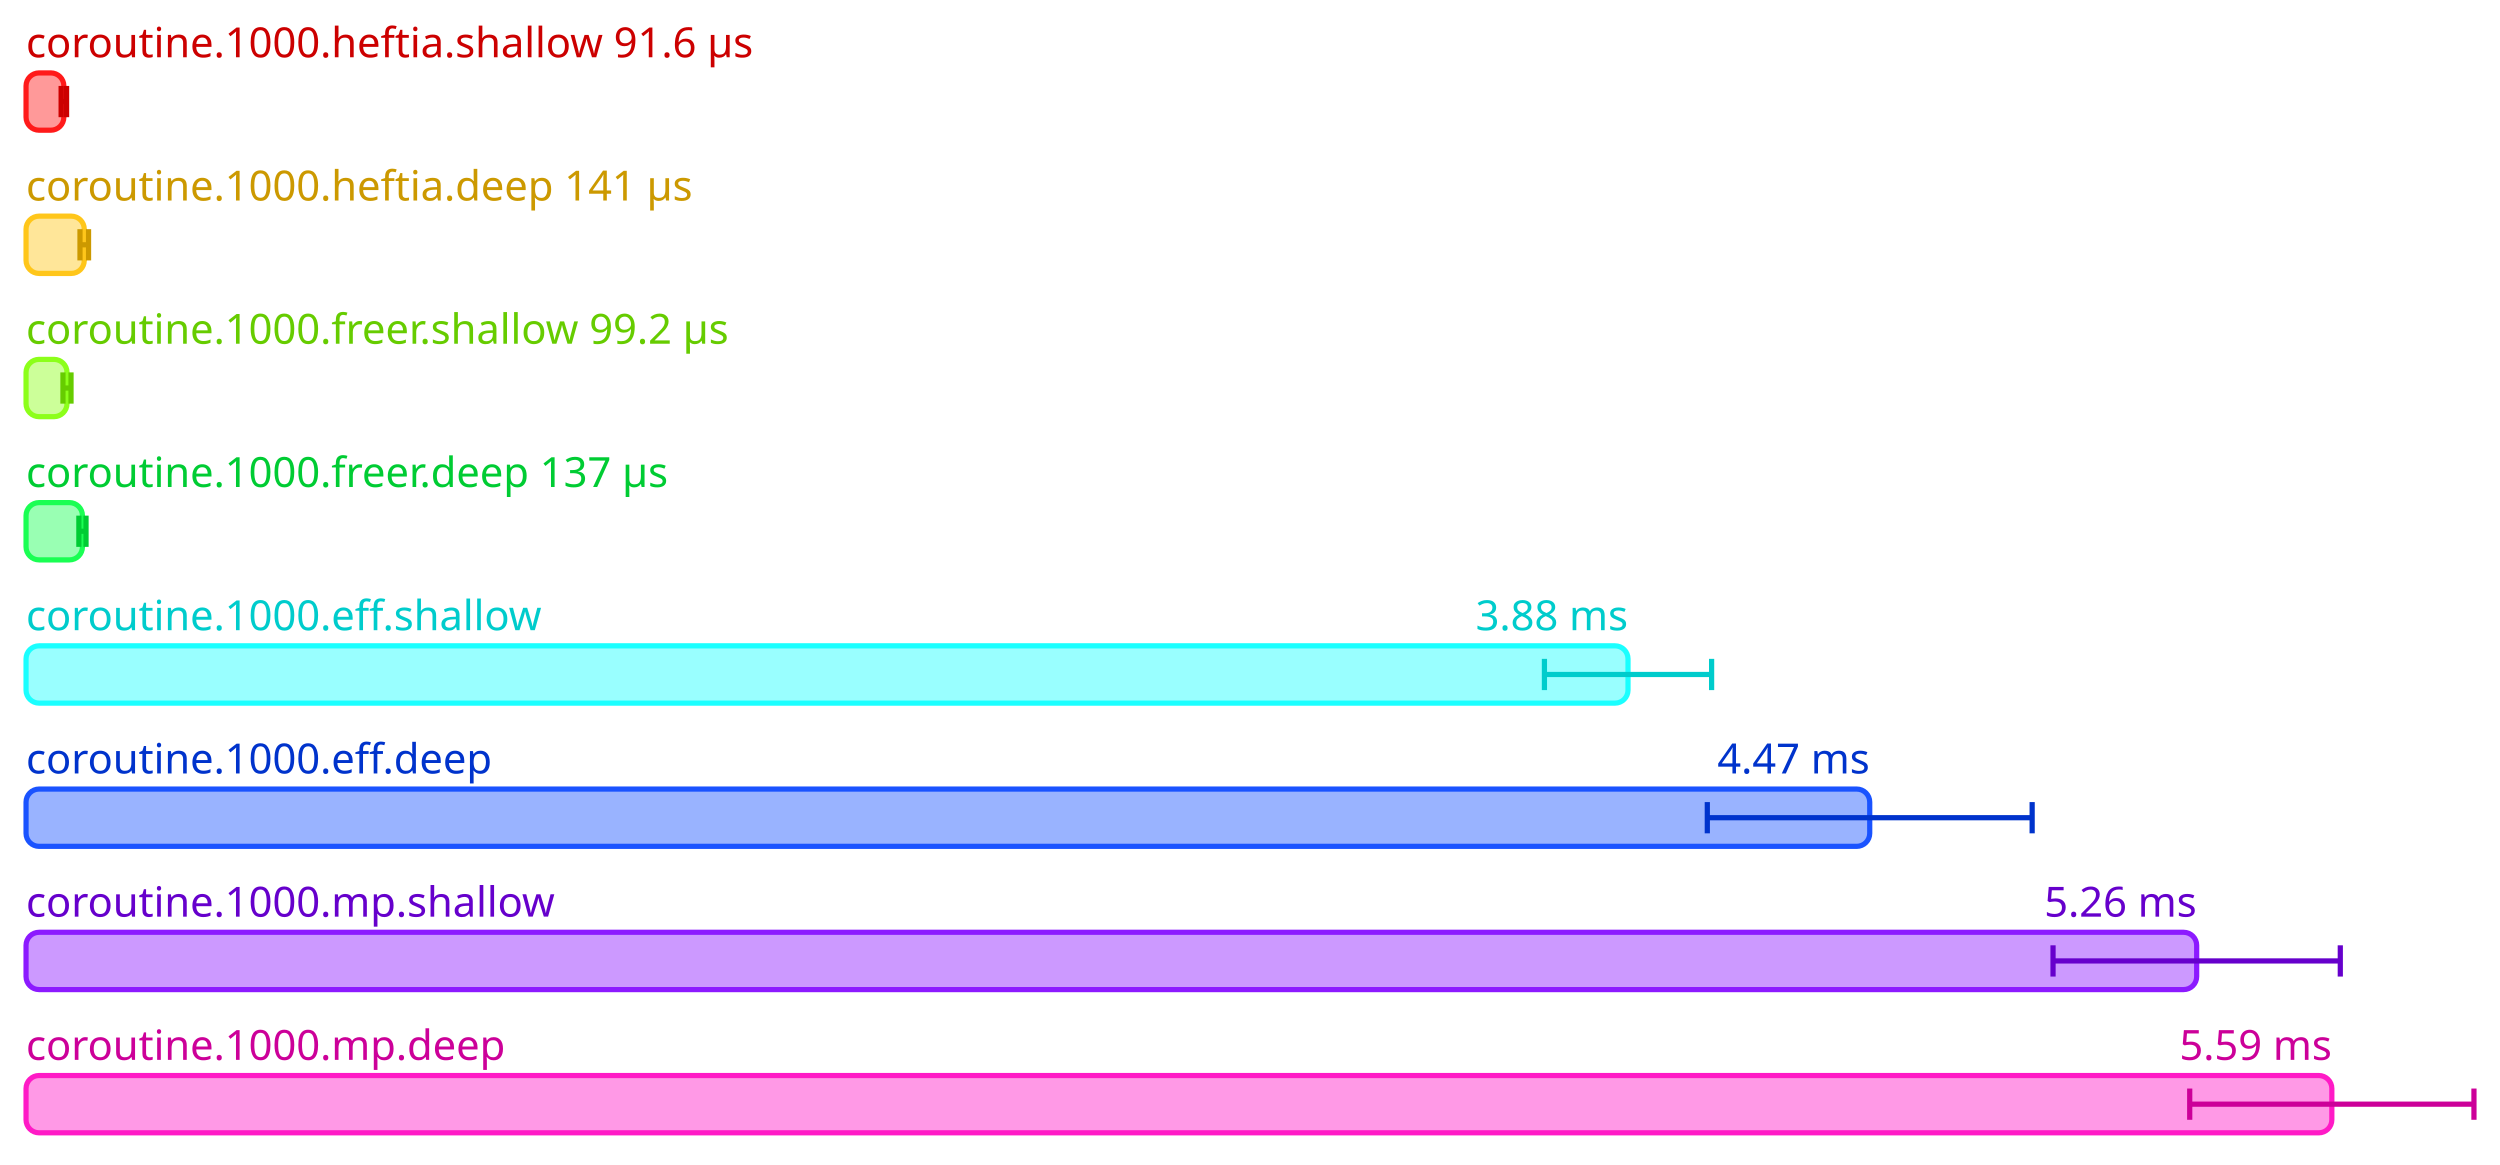
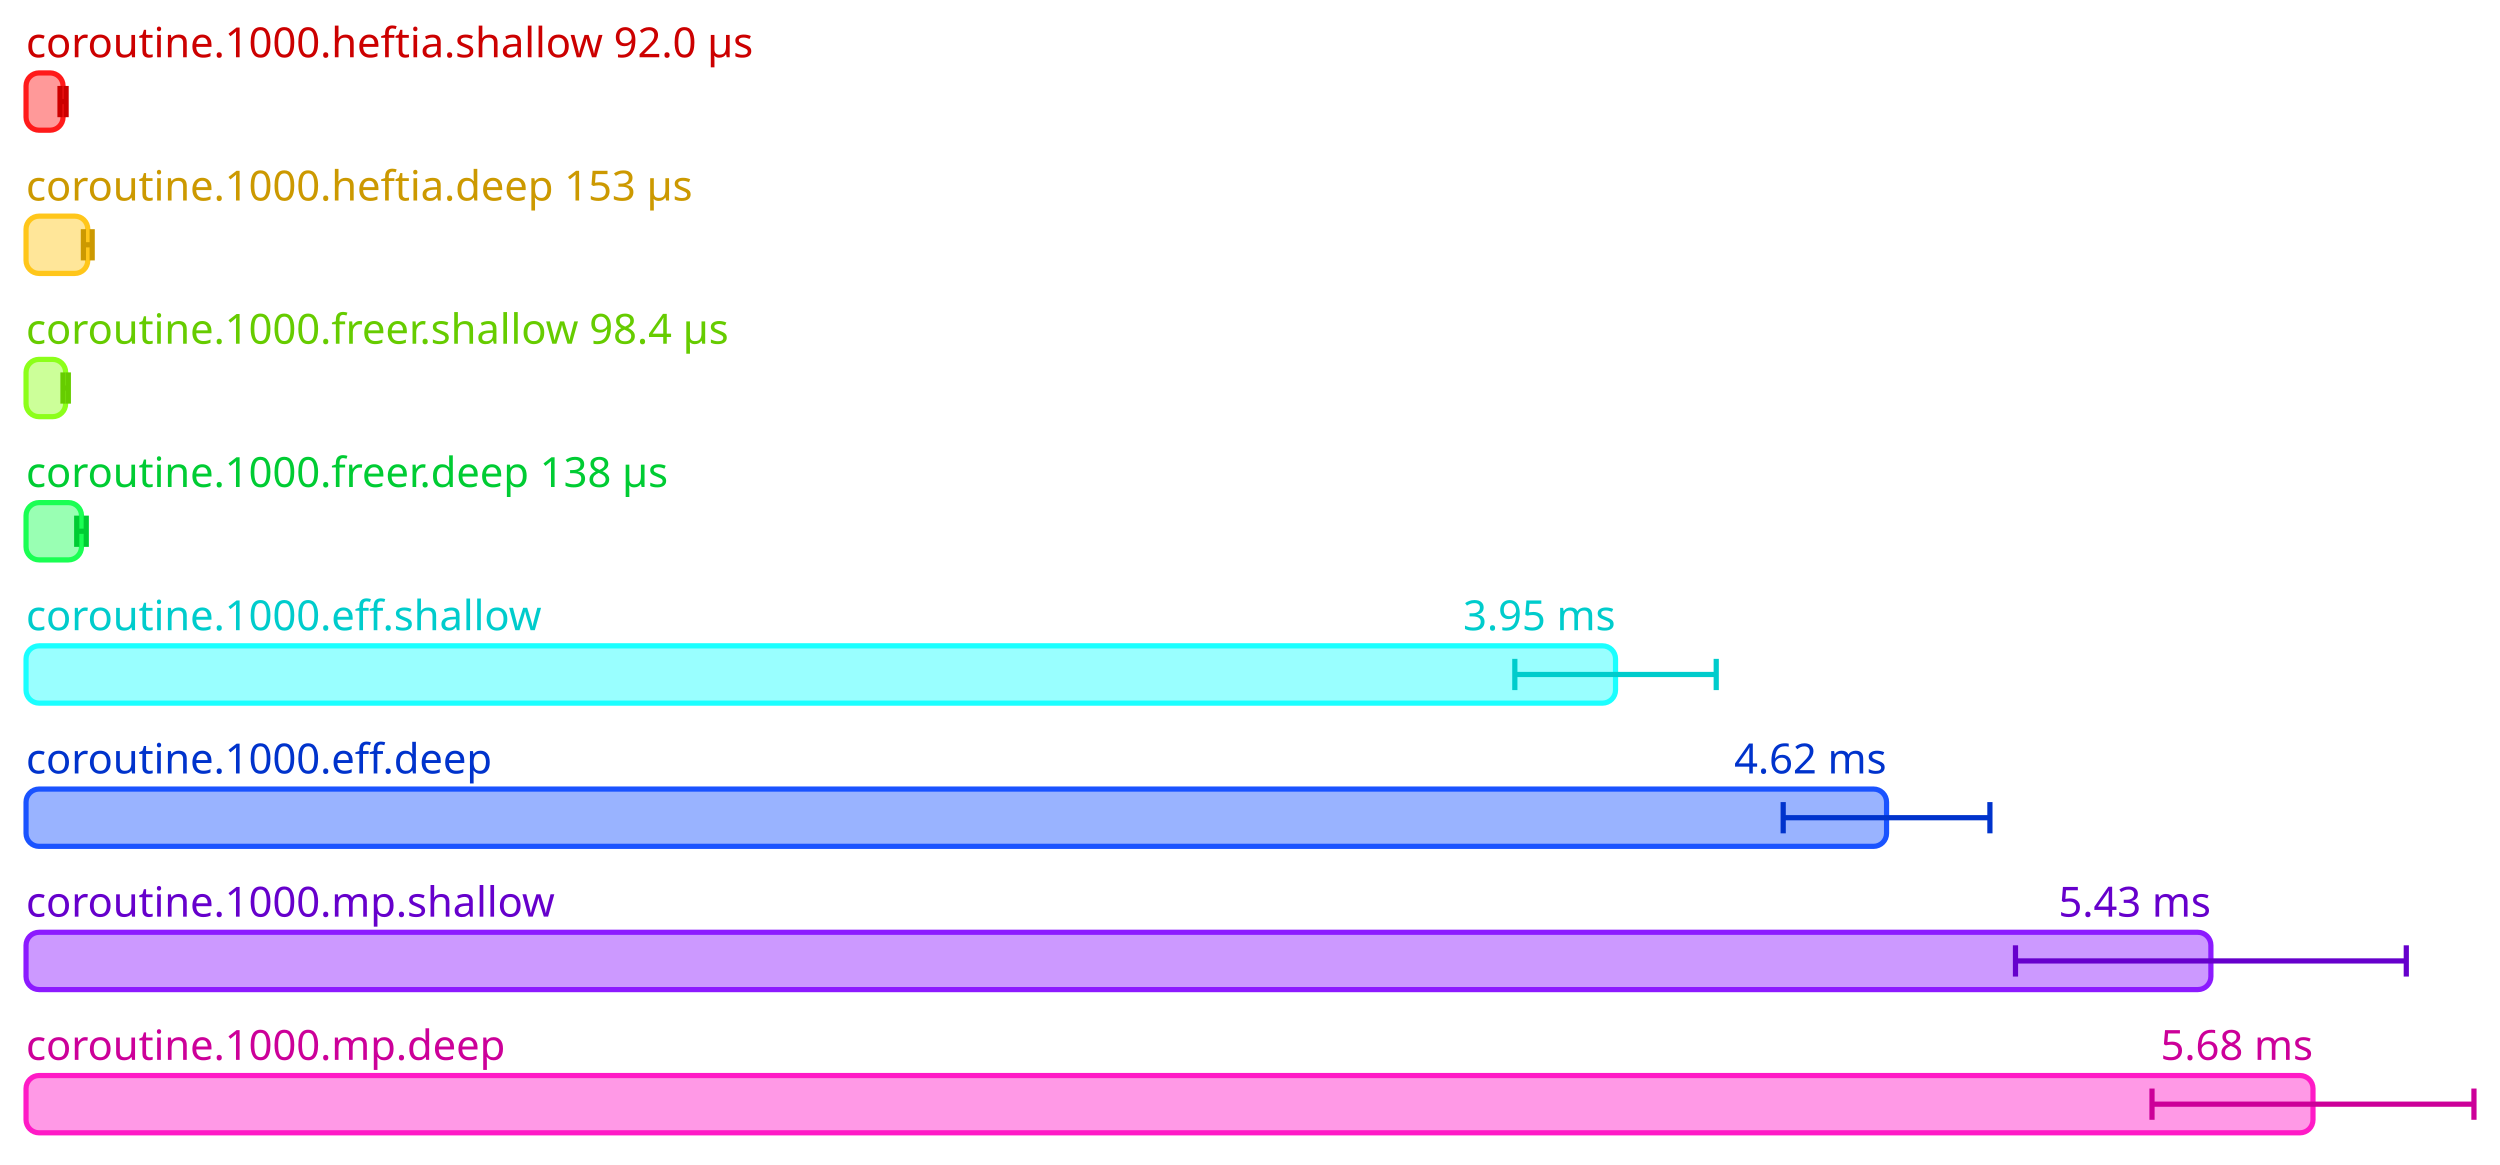
<svg xmlns="http://www.w3.org/2000/svg" height="447" width="960.0" font-size="16" font-family="sans-serif" stroke-width="2">
  <g transform="translate(10.0 0)">
-     <text fill="hsl(0, 100%, 40%)" y="22">coroutine.1000.heftia.shallow 91.6 μs</text>
+     <text fill="hsl(0, 100%, 40%)" y="22">coroutine.1000.heftia.shallow 92.0 μs</text>
    <g>
-       <rect y="28" rx="5" height="22" width="14.52" fill="hsl(0, 100%, 80%)" stroke="hsl(0, 100%, 55%)" />
+       <rect y="28" rx="5" height="22" width="14.213" fill="hsl(0, 100%, 80%)" stroke="hsl(0, 100%, 55%)" />
      <g stroke="hsl(0, 100%, 40%)">
-         <line x1="13.473" x2="15.566" y1="39" y2="39" />
-         <line x1="13.473" x2="13.473" y1="33" y2="45" />
-         <line x1="15.566" x2="15.566" y1="33" y2="45" />
+         <line x1="13.044" x2="15.381" y1="39" y2="39" />
+         <line x1="13.044" x2="13.044" y1="33" y2="45" />
+         <line x1="15.381" x2="15.381" y1="33" y2="45" />
      </g>
    </g>
-     <text fill="hsl(45, 100%, 40%)" y="77">coroutine.1000.heftia.deep 141  μs</text>
+     <text fill="hsl(45, 100%, 40%)" y="77">coroutine.1000.heftia.deep 153  μs</text>
    <g>
-       <rect y="83" rx="5" height="22" width="22.358" fill="hsl(45, 100%, 80%)" stroke="hsl(45, 100%, 55%)" />
+       <rect y="83" rx="5" height="22" width="23.71" fill="hsl(45, 100%, 80%)" stroke="hsl(45, 100%, 55%)" />
      <g stroke="hsl(45, 100%, 40%)">
-         <line x1="20.715" x2="24.001" y1="94" y2="94" />
-         <line x1="20.715" x2="20.715" y1="88" y2="100" />
-         <line x1="24.001" x2="24.001" y1="88" y2="100" />
+         <line x1="22.021" x2="25.398" y1="94" y2="94" />
+         <line x1="22.021" x2="22.021" y1="88" y2="100" />
+         <line x1="25.398" x2="25.398" y1="88" y2="100" />
      </g>
    </g>
-     <text fill="hsl(90, 100%, 40%)" y="132">coroutine.1000.freer.shallow 99.2 μs</text>
+     <text fill="hsl(90, 100%, 40%)" y="132">coroutine.1000.freer.shallow 98.4 μs</text>
    <g>
-       <rect y="138" rx="5" height="22" width="15.723" fill="hsl(90, 100%, 80%)" stroke="hsl(90, 100%, 55%)" />
+       <rect y="138" rx="5" height="22" width="15.211" fill="hsl(90, 100%, 80%)" stroke="hsl(90, 100%, 55%)" />
      <g stroke="hsl(90, 100%, 40%)">
-         <line x1="14.175" x2="17.271" y1="149" y2="149" />
-         <line x1="14.175" x2="14.175" y1="143" y2="155" />
-         <line x1="17.271" x2="17.271" y1="143" y2="155" />
+         <line x1="14.185" x2="16.238" y1="149" y2="149" />
+         <line x1="14.185" x2="14.185" y1="143" y2="155" />
+         <line x1="16.238" x2="16.238" y1="143" y2="155" />
      </g>
    </g>
-     <text fill="hsl(135, 100%, 40%)" y="187">coroutine.1000.freer.deep 137  μs</text>
+     <text fill="hsl(135, 100%, 40%)" y="187">coroutine.1000.freer.deep 138  μs</text>
    <g>
-       <rect y="193" rx="5" height="22" width="21.659" fill="hsl(135, 100%, 80%)" stroke="hsl(135, 100%, 55%)" />
+       <rect y="193" rx="5" height="22" width="21.291" fill="hsl(135, 100%, 80%)" stroke="hsl(135, 100%, 55%)" />
      <g stroke="hsl(135, 100%, 40%)">
-         <line x1="20.285" x2="23.033" y1="204" y2="204" />
-         <line x1="20.285" x2="20.285" y1="198" y2="210" />
-         <line x1="23.033" x2="23.033" y1="198" y2="210" />
+         <line x1="19.461" x2="23.121" y1="204" y2="204" />
+         <line x1="19.461" x2="19.461" y1="198" y2="210" />
+         <line x1="23.121" x2="23.121" y1="198" y2="210" />
      </g>
    </g>
    <g fill="hsl(180, 100%, 40%)">
      <text y="242">coroutine.1000.eff.shallow</text>
-       <text y="242" x="615.158" text-anchor="end">3.88 ms</text>
+       <text y="242" x="610.363" text-anchor="end">3.95 ms</text>
    </g>
    <g>
-       <rect y="248" rx="5" height="22" width="615.158" fill="hsl(180, 100%, 80%)" stroke="hsl(180, 100%, 55%)" />
+       <rect y="248" rx="5" height="22" width="610.363" fill="hsl(180, 100%, 80%)" stroke="hsl(180, 100%, 55%)" />
      <g stroke="hsl(180, 100%, 40%)">
-         <line x1="583.059" x2="647.257" y1="259" y2="259" />
-         <line x1="583.059" x2="583.059" y1="253" y2="265" />
-         <line x1="647.257" x2="647.257" y1="253" y2="265" />
+         <line x1="571.695" x2="649.031" y1="259" y2="259" />
+         <line x1="571.695" x2="571.695" y1="253" y2="265" />
+         <line x1="649.031" x2="649.031" y1="253" y2="265" />
      </g>
    </g>
    <g fill="hsl(225, 100%, 40%)">
      <text y="297">coroutine.1000.eff.deep</text>
-       <text y="297" x="707.975" text-anchor="end">4.47 ms</text>
+       <text y="297" x="714.436" text-anchor="end">4.62 ms</text>
    </g>
    <g>
-       <rect y="303" rx="5" height="22" width="707.975" fill="hsl(225, 100%, 80%)" stroke="hsl(225, 100%, 55%)" />
+       <rect y="303" rx="5" height="22" width="714.436" fill="hsl(225, 100%, 80%)" stroke="hsl(225, 100%, 55%)" />
      <g stroke="hsl(225, 100%, 40%)">
-         <line x1="645.605" x2="770.346" y1="314" y2="314" />
-         <line x1="645.605" x2="645.605" y1="308" y2="320" />
-         <line x1="770.346" x2="770.346" y1="308" y2="320" />
+         <line x1="674.747" x2="754.124" y1="314" y2="314" />
+         <line x1="674.747" x2="674.747" y1="308" y2="320" />
+         <line x1="754.124" x2="754.124" y1="308" y2="320" />
      </g>
    </g>
    <g fill="hsl(270, 100%, 40%)">
      <text y="352">coroutine.1000.mp.shallow</text>
-       <text y="352" x="833.52" text-anchor="end">5.26 ms</text>
+       <text y="352" x="838.982" text-anchor="end">5.43 ms</text>
    </g>
    <g>
-       <rect y="358" rx="5" height="22" width="833.52" fill="hsl(270, 100%, 80%)" stroke="hsl(270, 100%, 55%)" />
+       <rect y="358" rx="5" height="22" width="838.982" fill="hsl(270, 100%, 80%)" stroke="hsl(270, 100%, 55%)" />
      <g stroke="hsl(270, 100%, 40%)">
-         <line x1="778.366" x2="888.673" y1="369" y2="369" />
-         <line x1="778.366" x2="778.366" y1="363" y2="375" />
-         <line x1="888.673" x2="888.673" y1="363" y2="375" />
+         <line x1="763.946" x2="914.017" y1="369" y2="369" />
+         <line x1="763.946" x2="763.946" y1="363" y2="375" />
+         <line x1="914.017" x2="914.017" y1="363" y2="375" />
      </g>
    </g>
    <g fill="hsl(315, 100%, 40%)">
      <text y="407">coroutine.1000.mp.deep</text>
-       <text y="407" x="885.426" text-anchor="end">5.59 ms</text>
+       <text y="407" x="878.186" text-anchor="end">5.68 ms</text>
    </g>
    <g>
-       <rect y="413" rx="5" height="22" width="885.426" fill="hsl(315, 100%, 80%)" stroke="hsl(315, 100%, 55%)" />
+       <rect y="413" rx="5" height="22" width="878.186" fill="hsl(315, 100%, 80%)" stroke="hsl(315, 100%, 55%)" />
      <g stroke="hsl(315, 100%, 40%)">
-         <line x1="830.852" x2="940.0" y1="424" y2="424" />
-         <line x1="830.852" x2="830.852" y1="418" y2="430" />
+         <line x1="816.371" x2="940.0" y1="424" y2="424" />
+         <line x1="816.371" x2="816.371" y1="418" y2="430" />
        <line x1="940.0" x2="940.0" y1="418" y2="430" />
      </g>
    </g>
  </g>
</svg>
